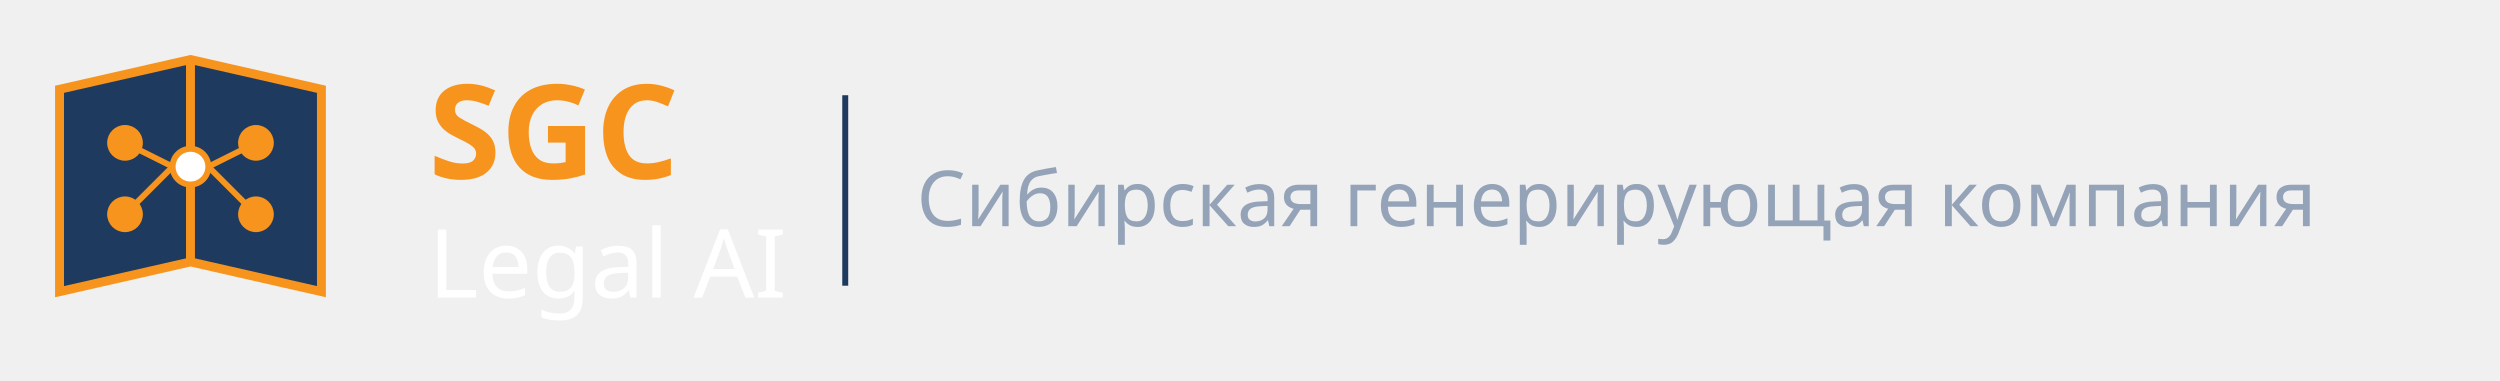
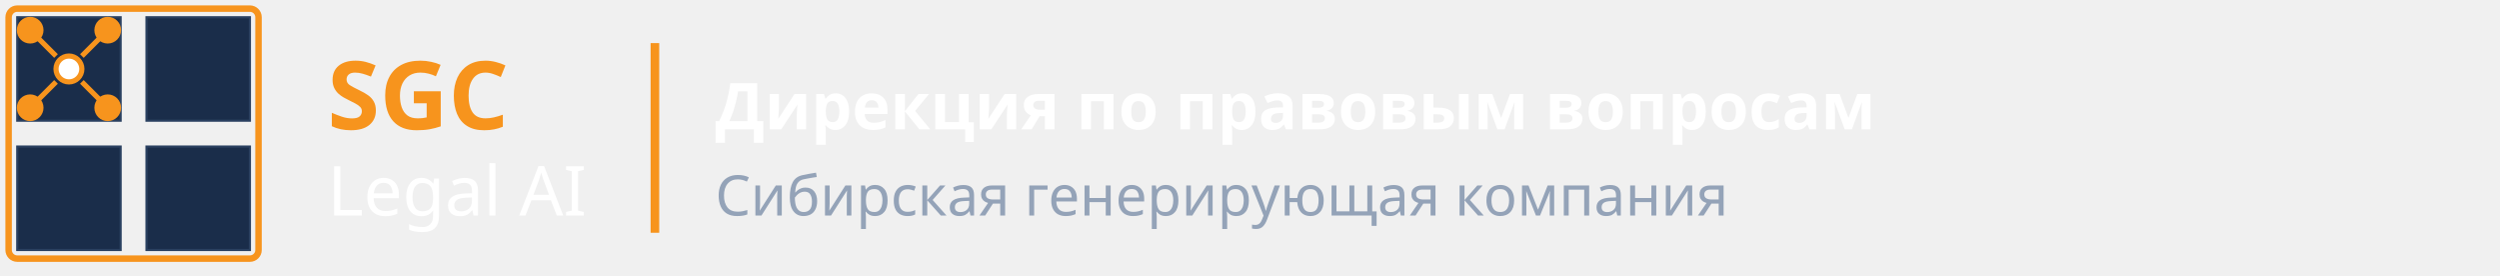
- <svg xmlns="http://www.w3.org/2000/svg" width="420" height="64" viewBox="0 0 420 64" fill="none">
+ <svg xmlns="http://www.w3.org/2000/svg" width="580" height="64" viewBox="0 0 580 64" fill="none">
  <g transform="translate(4, 4)">
-     <path d="M28 6 L6 11 L6 45 L28 40 L50 45 L50 11 Z" fill="#1e3a5f" stroke="#f7941d" stroke-width="1.5" />
-     <line x1="28" y1="6" x2="28" y2="40" stroke="#f7941d" stroke-width="1.5" />
-     <g stroke="#f7941d" stroke-width="1">
-       <circle cx="17" cy="20" r="2.5" fill="#f7941d" />
-       <circle cx="39" cy="20" r="2.5" fill="#f7941d" />
-       <circle cx="17" cy="32" r="2.5" fill="#f7941d" />
-       <circle cx="39" cy="32" r="2.5" fill="#f7941d" />
-       <circle cx="28" cy="24" r="3" fill="#ffffff" />
-       <line x1="17" y1="20" x2="25" y2="24" />
-       <line x1="39" y1="20" x2="31" y2="24" />
-       <line x1="17" y1="32" x2="25" y2="24" />
-       <line x1="39" y1="32" x2="31" y2="24" />
+     <g>
+       <path d="M0 0 L24 0 L24 24 L0 24 Z" fill="#1a2d4a" stroke="#2a4060" stroke-width="0.5" />
+       <path d="M30 0 L54 0 L54 24 L30 24 Z" fill="#1a2d4a" stroke="#2a4060" stroke-width="0.5" />
+       <path d="M0 30 L24 30 L24 54 L0 54 Z" fill="#1a2d4a" stroke="#2a4060" stroke-width="0.5" />
+       <path d="M30 30 L54 30 L54 54 L30 54 Z" fill="#1a2d4a" stroke="#2a4060" stroke-width="0.5" />
    </g>
+     <g stroke="#f7941d" stroke-width="1.2">
+       <circle cx="12" cy="12" r="3" fill="#ffffff" />
+       <circle cx="3" cy="3" r="2.5" fill="#f7941d" />
+       <circle cx="21" cy="3" r="2.5" fill="#f7941d" />
+       <circle cx="3" cy="21" r="2.5" fill="#f7941d" />
+       <circle cx="21" cy="21" r="2.5" fill="#f7941d" />
+       <line x1="3" y1="3" x2="9" y2="9" />
+       <line x1="21" y1="3" x2="15" y2="9" />
+       <line x1="3" y1="21" x2="9" y2="15" />
+       <line x1="21" y1="21" x2="15" y2="15" />
+     </g>
+     <rect x="-2" y="-2" width="58" height="58" rx="2" stroke="#f7941d" stroke-width="1.5" fill="none" />
  </g>
-   <text x="72" y="30" fill="#f7941d" font-size="22" font-weight="700" font-family="system-ui, sans-serif">SGC</text>
-   <text x="72" y="50" fill="#ffffff" font-size="16" font-weight="500" font-family="system-ui, sans-serif">Legal AI</text>
-   <line x1="142" y1="16" x2="142" y2="48" stroke="#1e3a5f" stroke-width="1" />
-   <text x="154" y="38" fill="#94a3b8" font-size="13" font-weight="400" font-family="system-ui, sans-serif">Сибирская генерирующая компания</text>
+   <text x="76" y="30" fill="#f7941d" font-size="22" font-weight="700" font-family="system-ui, sans-serif">SGC</text>
+   <text x="76" y="50" fill="#ffffff" font-size="16" font-weight="500" font-family="system-ui, sans-serif">Legal AI</text>
+   <line x1="152" y1="10" x2="152" y2="54" stroke="#f7941d" stroke-width="2" />
+   <text x="166" y="30" fill="#ffffff" font-size="15" font-weight="600" font-family="system-ui, sans-serif">Дирекция по правовым вопросам</text>
+   <text x="166" y="50" fill="#94a3b8" font-size="13" font-weight="400" font-family="system-ui, sans-serif">Сибирская генерирующая компания</text>
</svg>
